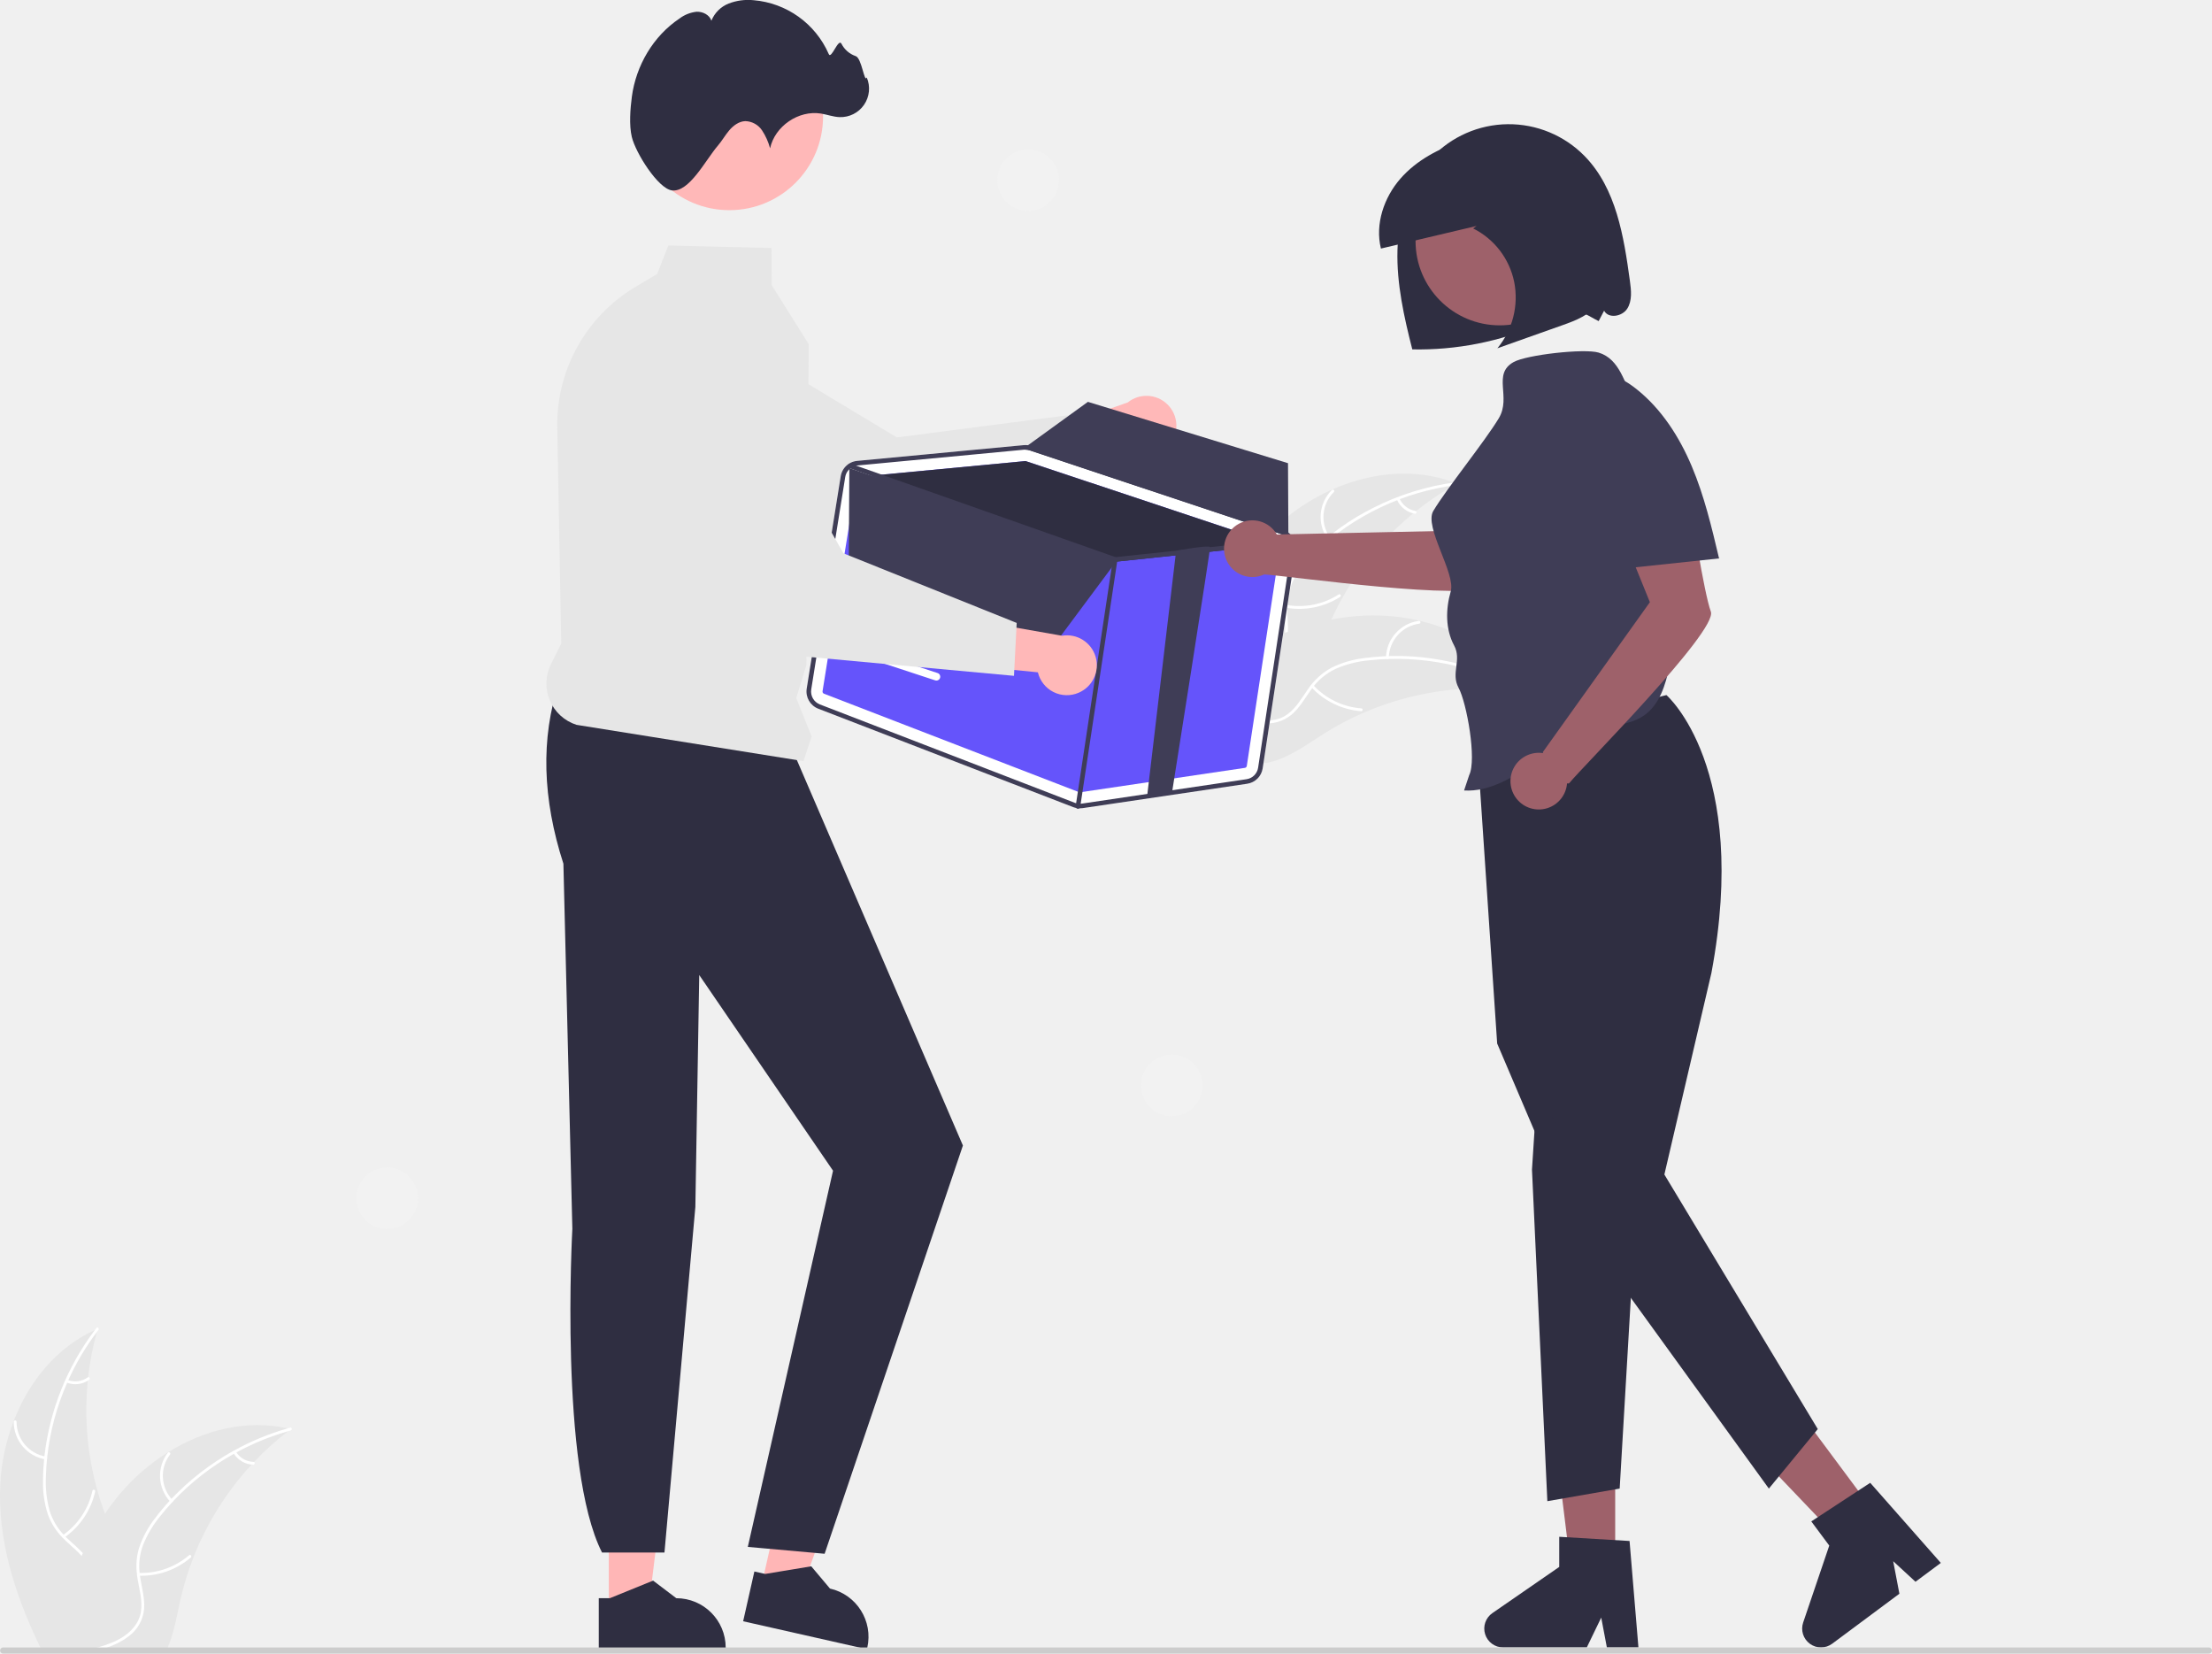
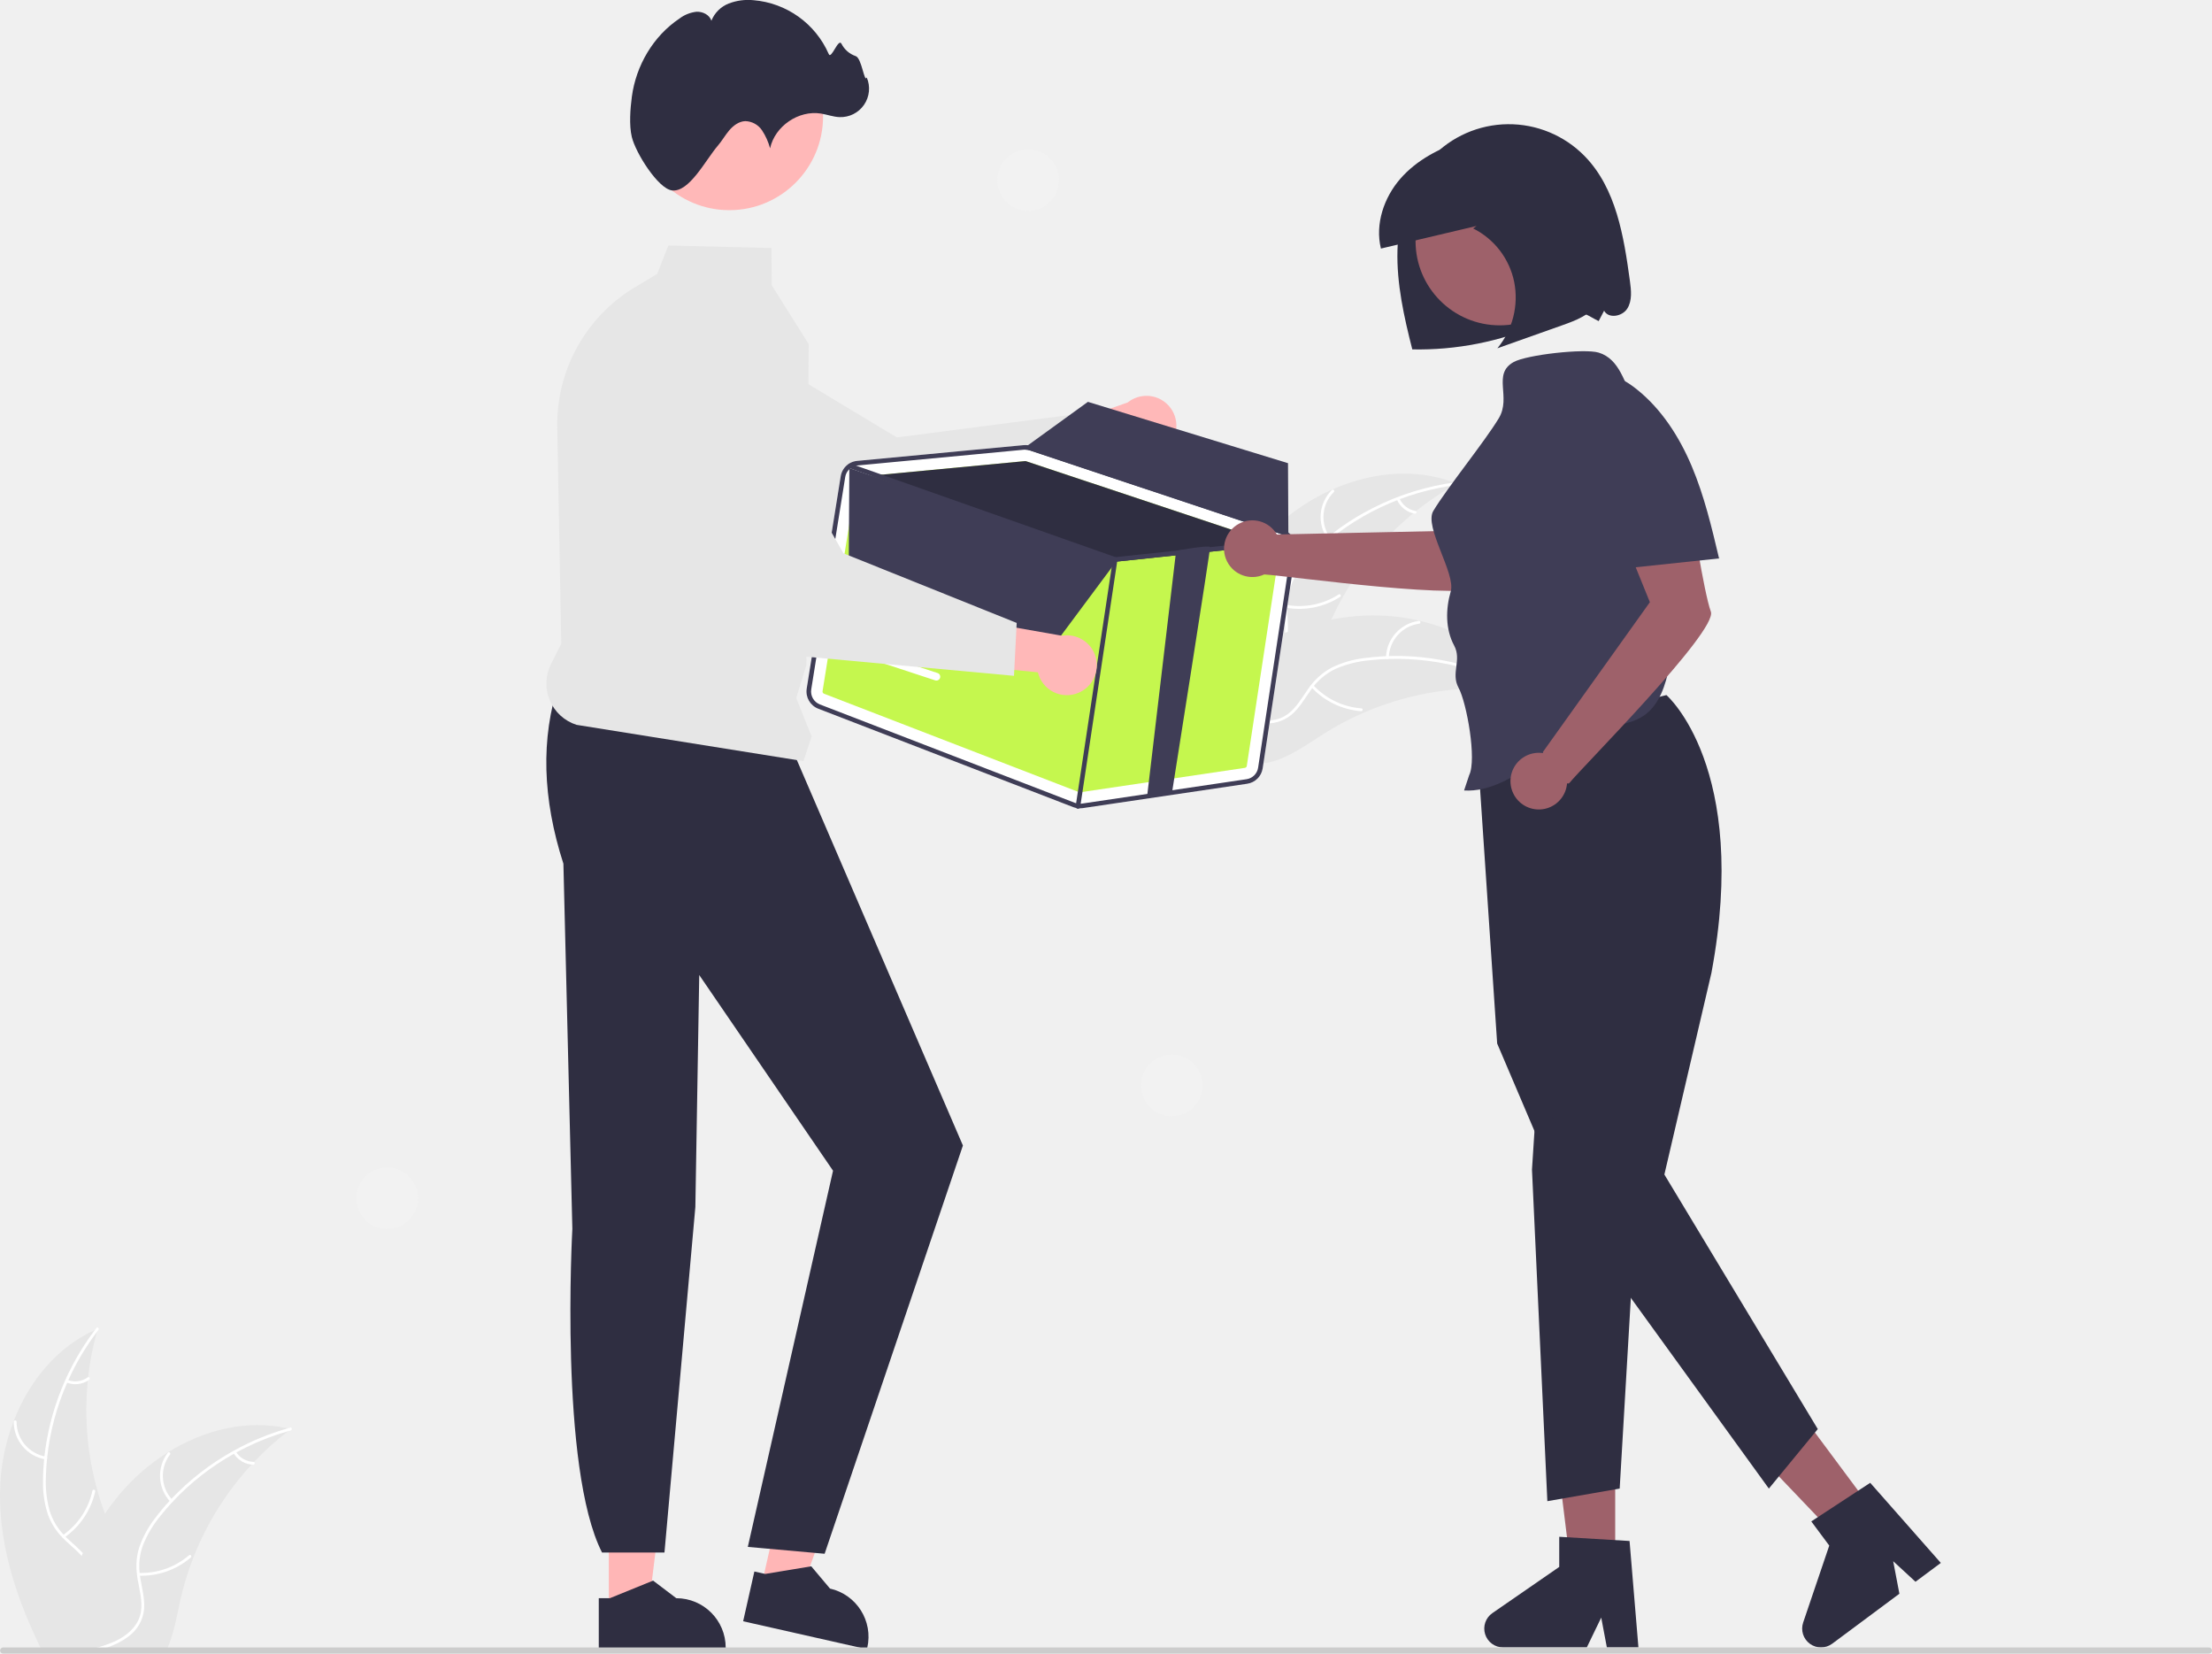
<svg xmlns="http://www.w3.org/2000/svg" width="862.703" height="644.786" data-name="Layer 1">
  <path fill="#9e616a" d="M629.943 612.644h-17.166l-8.169-66.209h25.335v66.209z" />
  <path fill="#2f2e41" d="M639.003 642.385h-12.31l-2.198-11.622-5.627 11.622h-32.649a7.34 7.34 0 0 1-4.17-13.379L608.12 611v-11.75l27.424 1.637Z" />
  <path fill="#9e616a" d="m731.923 590.981-13.775 10.243-46.063-48.255 20.33-15.118 39.508 53.13z" />
  <path fill="#2f2e41" d="m756.94 609.44-9.878 7.346-8.699-8.015 2.42 12.685-26.2 19.482a7.34 7.34 0 0 1-11.33-8.248l10.178-30.007-7.011-9.428 22.983-15.05ZM649.927 271.04s32.57 28.138 17.542 108.352l-18.345 78.597 59.83 99.256-19.077 23.207-77.78-107.433-28.185-66.114-7.909-117.669Z" />
  <path fill="#2f2e41" d="m599.447 425.746-1.959 30.338 5.995 129.281 28.209-4.913 5.391-92.046-37.636-62.66z" />
  <path fill="#ffb6b6" d="m237.445 628.211 15.351-.001 7.302-59.209-22.655.001.002 59.209z" />
  <path fill="#2f2e41" d="m233.53 623.2 4.32-.001 16.87-6.86 9.04 6.859h.002a19.266 19.266 0 0 1 19.265 19.265v.626l-49.497.002Z" />
  <path fill="#ffb6b6" d="m296.932 618.538 14.973 3.38 20.166-56.146-22.099-4.99-13.04 57.756z" />
  <path fill="#2f2e41" d="m294.216 612.786 4.215.952 17.966-2.976 7.308 8.682h.001a19.266 19.266 0 0 1 14.549 23.036l-.138.61-48.282-10.9ZM218.003 266.236c-7.197 21.706-6.436 45.268 1.73 70.556l3.491 142.378s-5.201 93.369 11.582 126.225h24.34l12.051-134.752 1.513-90.445 52.183 76.305-33.237 146.689 29.957 2.678 53.934-159.191-66.544-154.443Z" />
  <path fill="#e6e6e6" d="M498.698 204.408c18.617-16.777 46.309-25.212 69.537-15.805a115.466 115.466 0 0 0-51.888 59.935c-3.698 9.838-6.787 21.166-15.882 26.433-5.66 3.278-12.7 3.438-19.046 1.856-6.345-1.583-12.162-4.754-17.899-7.894l-1.632-.037c7.328-23.966 18.192-47.712 36.81-64.488Z" />
  <path fill="#fff" d="M568.105 189.112a98.692 98.692 0 0 0-54.906 25.93 42.5 42.5 0 0 0-8.346 10.378 24.376 24.376 0 0 0-2.817 12.515c.1 4.059.673 8.198-.215 12.21a14.925 14.925 0 0 1-7.424 9.689c-4.546 2.613-9.76 3.437-14.886 4.065-5.692.698-11.615 1.332-16.543 4.525-.597.387-1.162-.562-.566-.949 8.573-5.554 19.42-3.533 28.637-7.24 4.302-1.73 8.107-4.767 9.454-9.357 1.178-4.015.591-8.284.454-12.392a26.01 26.01 0 0 1 2.3-12.34 39.29 39.29 0 0 1 7.915-10.66 95.75 95.75 0 0 1 24.333-17.42 100.443 100.443 0 0 1 32.6-10.058c.703-.09.708 1.014.01 1.104Z" />
  <path fill="#fff" d="M517.799 210.184a14.807 14.807 0 0 1 1.632-19.104c.506-.498 1.305.265.798.764a13.71 13.71 0 0 0-1.482 17.774c.415.577-.535 1.14-.948.566ZM501.714 235.884a28.54 28.54 0 0 0 20.394-4.083c.598-.385 1.163.564.566.948a29.685 29.685 0 0 1-21.23 4.206c-.701-.126-.427-1.196.27-1.07ZM545.798 194.34a8.381 8.381 0 0 0 6.269 4.895c.702.118.427 1.188-.27 1.071a9.392 9.392 0 0 1-6.947-5.399.57.57 0 0 1 .19-.757.555.555 0 0 1 .758.19Z" />
  <path fill="#e6e6e6" d="M593.813 269.507a79.27 79.27 0 0 0-1.328-.175 110.379 110.379 0 0 0-17.882-.908c-.462.006-.93.02-1.392.04a116.365 116.365 0 0 0-41.75 9.61 113.005 113.005 0 0 0-15.163 8.056c-6.688 4.234-13.602 9.357-21.078 11.084a19.386 19.386 0 0 1-2.362.421L461.97 270.89c-.04-.096-.085-.186-.125-.282l-1.283-1.011c.24-.176.49-.353.73-.529.137-.102.282-.198.42-.3.094-.067.19-.133.27-.199.032-.022.063-.044.088-.059.082-.065.164-.117.24-.176q2.103-1.489 4.234-2.954c.006-.007.006-.007.02-.008a166.157 166.157 0 0 1 34.6-18.6c.367-.138.74-.284 1.12-.41a107.831 107.831 0 0 1 16.94-4.767 95.329 95.329 0 0 1 9.553-1.334 79.272 79.272 0 0 1 24.723 1.751c16.143 3.743 30.91 12.608 39.656 26.433.224.354.44.702.658 1.063Z" />
  <path fill="#fff" d="M593.404 269.84a98.692 98.692 0 0 0-59.452-12.354 42.5 42.5 0 0 0-12.91 3.26 24.376 24.376 0 0 0-9.785 8.298c-2.363 3.3-4.398 6.95-7.523 9.62a14.925 14.925 0 0 1-11.761 3.265c-5.203-.65-9.862-3.132-14.333-5.716-4.965-2.87-10.076-5.93-15.933-6.347-.71-.05-.59-1.149.12-1.098 10.188.726 17.632 8.87 27.224 11.46 4.476 1.208 9.342 1.075 13.182-1.78 3.358-2.495 5.46-6.258 7.823-9.62a26.01 26.01 0 0 1 9.265-8.47 39.29 39.29 0 0 1 12.738-3.744 95.75 95.75 0 0 1 29.917.741 100.443 100.443 0 0 1 32.085 11.596c.616.351-.045 1.237-.657.888Z" />
  <path fill="#fff" d="M540.55 256.376a14.807 14.807 0 0 1 12.806-14.27c.704-.094.883.997.177 1.09a13.711 13.711 0 0 0-11.884 13.3c-.016.71-1.114.587-1.098-.12ZM512.234 267.212a28.54 28.54 0 0 0 18.742 9.018c.71.053.59 1.151-.119 1.098a29.685 29.685 0 0 1-19.483-9.423c-.484-.523.38-1.213.86-.693ZM572.445 260.584a8.381 8.381 0 0 0 2.059 7.682c.49.516-.374 1.205-.86.692a9.392 9.392 0 0 1-2.297-8.493.57.57 0 0 1 .609-.49.555.555 0 0 1 .49.609Z" />
  <path fill="#e6e6e6" d="M51.273 627.136c-1.45 5.44-5.26 9.97-9.86 13.27-.75.54-1.52 1.04-2.3 1.51-.24.14-.48.29-.73.42q-.405.24-.81.45h-21.63c-.39-.79-.77-1.59-1.15-2.38-9.27-19.48-15.78-40.5-14.67-61.91a79.254 79.254 0 0 1 5.17-24.25c5.94-15.47 16.78-28.86 31.69-35.6.37-.17.76-.34 1.14-.5l-.36 1.28a110.785 110.785 0 0 0-3.38 17.59c-.06.46-.11.92-.15 1.39a116.054 116.054 0 0 0 3.72 42.69l.03.1q1.275 4.605 2.96 9.07c.88 2.35 1.83 4.67 2.87 6.95 4.34 9.57 10.16 19.77 7.46 29.92Z" />
  <path fill="#fff" d="M38.393 518.596c-.21.28-.42.55-.63.83a98.129 98.129 0 0 0-11.12 18.76c-.16.33-.31.66-.44 1a97.814 97.814 0 0 0-7.82 29.24 1.49 1.49 0 0 0-.02.21c-.25 2.36-.4 4.74-.46 7.12a42.48 42.48 0 0 0 1.43 13.24 23.769 23.769 0 0 0 5.46 9.42c.25.27.5.54.77.8.2.21.42.42.63.62 2.02 1.93 4.23 3.72 6.13 5.79a21.432 21.432 0 0 1 2.35 3 14.904 14.904 0 0 1 1.6 12.1c-1.36 5.06-4.47 9.33-7.65 13.4-1.59 2.04-3.23 4.1-4.65 6.28-.52.78-1 1.57-1.44 2.38h-1.26c.42-.81.88-1.6 1.38-2.38 3.65-5.75 8.84-10.69 11.53-17.02 1.82-4.27 2.37-9.11.07-13.3a17.682 17.682 0 0 0-2.43-3.38c-1.83-2.07-4.02-3.84-6.01-5.71-.5-.47-.99-.95-1.46-1.45a24.964 24.964 0 0 1-5.64-8.9 39.23 39.23 0 0 1-1.94-13.13c0-2.84.15-5.7.43-8.54.03-.36.07-.73.11-1.1a100.767 100.767 0 0 1 19.67-49.23c.2-.28.41-.55.62-.82.43-.56 1.22.22.79.77Z" />
  <path fill="#fff" d="M17.717 569.07a14.807 14.807 0 0 1-12.354-14.662.553.553 0 0 1 1.104-.024A13.711 13.711 0 0 0 17.987 568c.702.114.427 1.184-.27 1.07ZM24.516 598.617a28.54 28.54 0 0 0 11.533-17.308c.15-.695 1.222-.424 1.07.27a29.685 29.685 0 0 1-12.037 17.986c-.585.407-1.148-.544-.566-.948ZM26.312 538.069a8.381 8.381 0 0 0 7.894-.972c.58-.413 1.142.538.566.949a9.392 9.392 0 0 1-8.73 1.094.57.57 0 0 1-.4-.67.555.555 0 0 1 .67-.401Z" />
  <path fill="#e6e6e6" d="M113.413 557.266c-.35.27-.71.54-1.06.82a110.362 110.362 0 0 0-13.29 12c-.32.33-.64.67-.95 1.01l-.01.01a116.347 116.347 0 0 0-22.66 36.14l-.03.09c-.01.03-.02.05-.03.08a114.443 114.443 0 0 0-5.03 16.42c-1.22 5.46-2.22 11.31-4.13 16.57-.29.81-.61 1.61-.95 2.38h-44.46c.15-.79.31-1.59.47-2.38a160.302 160.302 0 0 1 10.54-33.7c.16-.36.32-.72.5-1.08a108.305 108.305 0 0 1 8.61-15.35.01.01 0 0 1 .01-.01 94.956 94.956 0 0 1 5.8-7.69 79.119 79.119 0 0 1 18.72-16.24c.04-.03.09-.05.13-.08 14.04-8.71 30.68-12.86 46.59-9.27h.01c.41.09.81.18 1.22.28Z" />
  <path fill="#fff" d="M113.363 557.796c-.34.09-.68.19-1.01.29a98.589 98.589 0 0 0-20.17 8.27c-.32.17-.64.35-.96.53a98.255 98.255 0 0 0-23.79 18.59.035.035 0 0 0-.01.02c-.08.08-.17.17-.24.25a90.03 90.03 0 0 0-4.6 5.35 42.769 42.769 0 0 0-6.82 11.43 23.674 23.674 0 0 0-1.31 10.81c.03.37.08.73.13 1.1.04.29.08.58.13.88.66 4.01 1.8 8.03 1.48 12.12a14.91 14.91 0 0 1-6.01 10.63 23.794 23.794 0 0 1-3.68 2.34 36.852 36.852 0 0 1-5.77 2.38h-3.93l1.58-.45a48.212 48.212 0 0 0 5.53-1.93 26.912 26.912 0 0 0 3-1.48c4.02-2.31 7.37-5.85 8.07-10.58.61-4.14-.57-8.28-1.27-12.33-.12-.7-.23-1.39-.29-2.08a24.439 24.439 0 0 1 .85-10.46 39.062 39.062 0 0 1 6.36-11.66 83.355 83.355 0 0 1 5.48-6.55q.36-.405.75-.81a100.901 100.901 0 0 1 24.21-18.73h.01a99.288 99.288 0 0 1 21.1-8.74h.01c.33-.1.67-.2 1-.29.69-.18.85.91.17 1.1Z" />
  <path fill="#fff" d="M66.468 585.645A14.807 14.807 0 0 1 65.43 566.5c.433-.564 1.33.08.897.646a13.711 13.711 0 0 0 1 17.807c.491.514-.372 1.203-.86.692ZM54.107 613.33a28.54 28.54 0 0 0 19.63-6.876c.538-.464 1.23.397.692.86a29.685 29.685 0 0 1-20.44 7.114c-.712-.028-.59-1.126.118-1.098ZM91.996 566.067a8.381 8.381 0 0 0 6.887 3.977c.712.019.588 1.117-.119 1.098a9.392 9.392 0 0 1-7.629-4.382.57.57 0 0 1 .084-.777.555.555 0 0 1 .777.084Z" />
  <path fill="#ffb8b8" d="M456.382 173.13a11.6 11.6 0 0 1-17.766.837l-37.8 16.44 3.681-21.101 35.332-12.377a11.662 11.662 0 0 1 16.553 16.2Z" />
  <path fill="#e6e6e6" d="m431.157 179.718-87.797 39.109-.189-.068L243.104 183.1a32.96 32.96 0 0 1-14.781-42.755 32.924 32.924 0 0 1 46.987-14.637l74.468 44.86 72.212-9.36Z" />
  <path fill="#ccc" d="M862.703 643.596a1.187 1.187 0 0 1-1.19 1.19H1.223a1.19 1.19 0 0 1 0-2.38h860.29a1.187 1.187 0 0 1 1.19 1.19Z" />
  <path fill="#e6e6e6" d="m313.344 296.796-88.506-14.156a16.893 16.893 0 0 1-9.956-23.646l4.014-8.029-1.56-84.346a62.482 62.482 0 0 1 30.337-54.654l8.631-5.16 4.362-11.077 40.22.98.117 14.528 14.404 22.968v.095l-.904 125.014-3.97 12.902 6.002 15.005Z" />
  <circle cx="284.459" cy="45.41" r="36.544" fill="#ffb8b8" />
  <path fill="#2f2e41" d="M246.405 53.376c-1.09-4.591-.59-11.053.027-15.677 1.615-12.12 8.346-23.644 18.573-30.47a13.38 13.38 0 0 1 6.665-2.648c2.42-.101 5.042 1.194 5.784 3.499a11.993 11.993 0 0 1 6.766-6.71 21.136 21.136 0 0 1 9.63-1.297 35.197 35.197 0 0 1 29.364 20.99c.976 2.318 3.702-6.247 4.939-4.056a9.74 9.74 0 0 0 5.524 4.854c2.423.676 3.407 10.66 4.361 8.332a11.098 11.098 0 0 1-10.61 15.475c-2.467-.092-4.825-1-7.263-1.39-8.715-1.396-17.96 4.923-19.823 13.55a23.987 23.987 0 0 0-3.155-7.02 8.119 8.119 0 0 0-6.514-3.579c-2.48.093-4.659 1.714-6.267 3.603s-2.818 4.093-4.438 5.972c-4.756 5.513-11.188 18.37-17.965 17.432-5.348-.74-14.11-14.59-15.598-20.86Z" />
  <path fill="#fff" d="M505.364 214.54a7.133 7.133 0 0 0-4.807-7.853l-98.413-32.777a7.132 7.132 0 0 0-2.933-.337l-24.667 2.333-14.154 1.342-26.119 2.469a7.155 7.155 0 0 0-6.383 5.99l-13.261 82.837a7.186 7.186 0 0 0 4.484 7.796l99.44 38.384a6.947 6.947 0 0 0 1.447.389 7.136 7.136 0 0 0 2.175.016l64.256-9.523a7.12 7.12 0 0 0 6.023-6Z" />
-   <path fill="#6554fb" d="m321.365 270.503 99.44 38.383a.897.897 0 0 0 .457.053l64.247-9.522a.883.883 0 0 0 .755-.752l12.92-85.066a.905.905 0 0 0-.6-.982l-.661-.224-97.758-32.546a.678.678 0 0 0-.137-.033.887.887 0 0 0-.23-.012l-60.164 5.693-4.775.448a.903.903 0 0 0-.794.748l-13.26 82.834a.897.897 0 0 0 .56.978Z" />
+   <path fill="#C5F74E" d="m321.365 270.503 99.44 38.383a.897.897 0 0 0 .457.053l64.247-9.522a.883.883 0 0 0 .755-.752l12.92-85.066a.905.905 0 0 0-.6-.982l-.661-.224-97.758-32.546a.678.678 0 0 0-.137-.033.887.887 0 0 0-.23-.012l-60.164 5.693-4.775.448a.903.903 0 0 0-.794.748l-13.26 82.834a.897.897 0 0 0 .56.978Z" />
  <path fill="#2f2e41" d="m339.634 185.495 60.164-5.693a.887.887 0 0 1 .23.012.678.678 0 0 1 .137.033l97.758 32.546-25.787 2.73-9.65 1.016-27.46 2.902a1.939 1.939 0 0 1-.241-.003c-.05-.015-.098-.03-.157-.045Z" />
  <path fill="#3f3d56" d="m319.11 276.345 99.44 38.382a6.722 6.722 0 0 0 1.45.38 7.224 7.224 0 0 0 2.177.027l64.247-9.522a7.135 7.135 0 0 0 6.028-6.004l12.91-85.068a7.19 7.19 0 0 0-.418-3.716 6.244 6.244 0 0 0-.207-.462 6.99 6.99 0 0 0-2.264-2.698 7.138 7.138 0 0 0-1.916-.976l-.116-.041-98.292-32.738a8.955 8.955 0 0 0-1.227-.298 7.086 7.086 0 0 0-1.715-.033l-24.663 2.324-14.152 1.35-26.123 2.467a7.092 7.092 0 0 0-3.019.997 1.33 1.33 0 0 0-.202.122 1.192 1.192 0 0 0-.13.098 7.148 7.148 0 0 0-3.027 4.763l-13.27 82.844a7.194 7.194 0 0 0 4.488 7.802Zm10.541-90.357a5.3 5.3 0 0 1 1.27-2.671 4.651 4.651 0 0 1 .676-.659 5.317 5.317 0 0 1 2.324-1.084 4.059 4.059 0 0 1 .509-.072l43.984-4.155 20.965-1.995c.142-.017.273-.014.404-.022a5.007 5.007 0 0 1 .948.07 4.145 4.145 0 0 1 .844.202l98.409 32.779c.078.027.145.054.223.081a5.218 5.218 0 0 1 2.273 1.654 5.26 5.26 0 0 1 1.12 4.146l-12.92 85.076a5.35 5.35 0 0 1-4.509 4.502l-64.257 9.521a5.413 5.413 0 0 1-2.722-.31l-99.441-38.373a5.402 5.402 0 0 1-3.36-5.846Z" />
  <path fill="#3f3d56" d="M330.704 181.387a.877.877 0 0 1 .268-.386 1.051 1.051 0 0 1 .129-.088c.041-.016.084-.042.126-.058a.873.873 0 0 1 .624-.011l2.07.73 101.115 35.67 23.665-2.5 13.243-1.398 28.03-2.967 2.506-.263.487-.054a.904.904 0 0 1 .953.654.74.74 0 0 1 .026.143.893.893 0 0 1-.55.922.988.988 0 0 1-.248.067l-3.41.357-27.602 2.918-9.65 1.016-27.46 2.902a1.939 1.939 0 0 1-.241-.003c-.05-.015-.098-.03-.157-.045l-103.031-36.335-.35-.124a.67.67 0 0 1-.22-.121.91.91 0 0 1-.323-1.026Z" />
  <path fill="#3f3d56" d="M420.27 315.368a.894.894 0 0 1-.742-1.016l14.517-96.334a.894.894 0 0 1 1.017-.75h.008a.894.894 0 0 1 .743 1.016l-14.517 96.334a.894.894 0 0 1-1.017.75ZM457.068 309.256l-9.655 1.02 11.293-95.535s12.895-2.335 13.24-1.399c.212.559-14.786 95.302-14.878 95.914Z" />
  <path fill="#3f3d56" d="m331.25 182.533-.26 43.567 77.126 29.388 27.697-37.204-104.563-35.751zM502.483 210.118a5.301 5.301 0 0 0-2.497-1.737l-98.406-32.778a5.106 5.106 0 0 0-.848-.206 5.009 5.009 0 0 0-.95-.071l.16-.998.984-.713 23.369-16.919 78.04 23.917.136 27.052Z" />
  <path fill="#fff" d="M335.18 252.473a1.513 1.513 0 0 1 .327.068l30.193 9.917a1.5 1.5 0 0 1-.935 2.85l-30.194-9.916a1.5 1.5 0 0 1 .61-2.92Z" />
  <circle cx="457.003" cy="423.236" r="12" fill="#f2f2f2" />
  <circle cx="151.003" cy="467.236" r="12" fill="#f2f2f2" />
  <circle cx="401.003" cy="70.236" r="12" fill="#f2f2f2" />
  <path fill="#ffb8b8" d="M420.692 270.121a11.6 11.6 0 0 1-15.907-7.957l-41.012-4.143 13.53-16.606 36.871 6.48a11.662 11.662 0 0 1 6.518 22.226Z" />
  <path fill="#e6e6e6" d="m395.467 263.534-95.709-8.819-.131-.15-69.85-80.037a32.96 32.96 0 0 1 8.012-44.523 32.924 32.924 0 0 1 48.144 10.209l43.022 75.544 67.566 27.147Z" />
  <path fill="#2f2e41" d="M635.69 109.617c-2.377-17.434-5.358-36.152-17.654-48.737a41.35 41.35 0 0 0-59.744.618c-8.95 9.549-12.903 22.957-13.265 36.04s2.552 26.02 5.784 38.703a119.29 119.29 0 0 0 49.786-9.799c3.926-1.704 7.789-3.63 11.937-4.686s7.104 1.6 10.963 3.453l2.118-4.055c1.734 3.226 7.102 2.27 9.05-.833 1.947-3.102 1.52-7.075 1.025-10.704Z" />
  <path fill="#9e616a" d="m567.884 206.925-69.876 1.495a11.055 11.055 0 1 0-4.94 15.574c9.267.526 81.772 10.817 86.097 4.185 4.39-6.73 27.825-30.486 27.825-30.486l-18.013-25.644Z" />
  <circle cx="584.911" cy="94.035" r="32.83" fill="#9e616a" />
  <path fill="#3f3d56" d="M637.494 157.204c-3.87-7.7-5.75-17.212-13.997-19.709-5.57-1.685-28.097.841-33.173 3.686-8.444 4.734-.792 13.603-5.774 21.903-5.415 9.022-20.132 27.13-25.547 36.152-3.723 6.203 8.817 24.41 6.804 31.358-2.012 6.948-2.11 14.747 1.32 21.117 3.069 5.702-1.372 10.745 1.715 16.437 3.21 5.92 7.149 28.053 4.161 34.088l-2 6c19.847 1.166 36.535-22.544 56.258-25.042 4.9-.62 9.986-1.43 14.023-4.274 5.946-4.189 8.297-11.79 9.766-18.913a159.326 159.326 0 0 0-13.556-102.803Z" />
  <path fill="#9e616a" d="M667.25 238.505c-2.765-7.545-7.77-40.536-7.77-40.536l-31.324-.919 15.315 37.772-41.79 58.503.218.358a11.052 11.052 0 1 0 9.27 11.745.763.763 0 0 0 .957-.165c4.65-5.835 57.888-59.212 55.124-66.758Z" />
  <path fill="#3f3d56" d="M670.434 217.67c-2.875-12.134-5.771-24.335-10.619-35.825s-11.786-22.343-21.546-30.106c-3.12-2.482-6.61-4.672-10.521-5.444-3.912-.771-8.32.092-11.067 2.982-4.396 4.623-3.073 12.045-1.46 18.218l14.262 54.6 41.188-4.365Z" />
  <path fill="#2f2e41" d="M625.139 98.589c-1.21-7.942-2.472-15.95-5.313-23.429-2.84-7.478-7.418-14.482-13.986-18.719-10.399-6.707-23.862-5.413-35.52-1.555-9.017 2.984-17.818 7.519-24.177 14.81-6.358 7.29-9.93 17.693-7.564 27.226l37.309-8.815-1.361.962a30.038 30.038 0 0 1 16.03 20.893 31.122 31.122 0 0 1-6.565 25.848l25.445-9.027c5.235-1.857 10.838-3.997 13.943-8.76 3.599-5.523 2.763-12.843 1.759-19.434Z" />
</svg>
